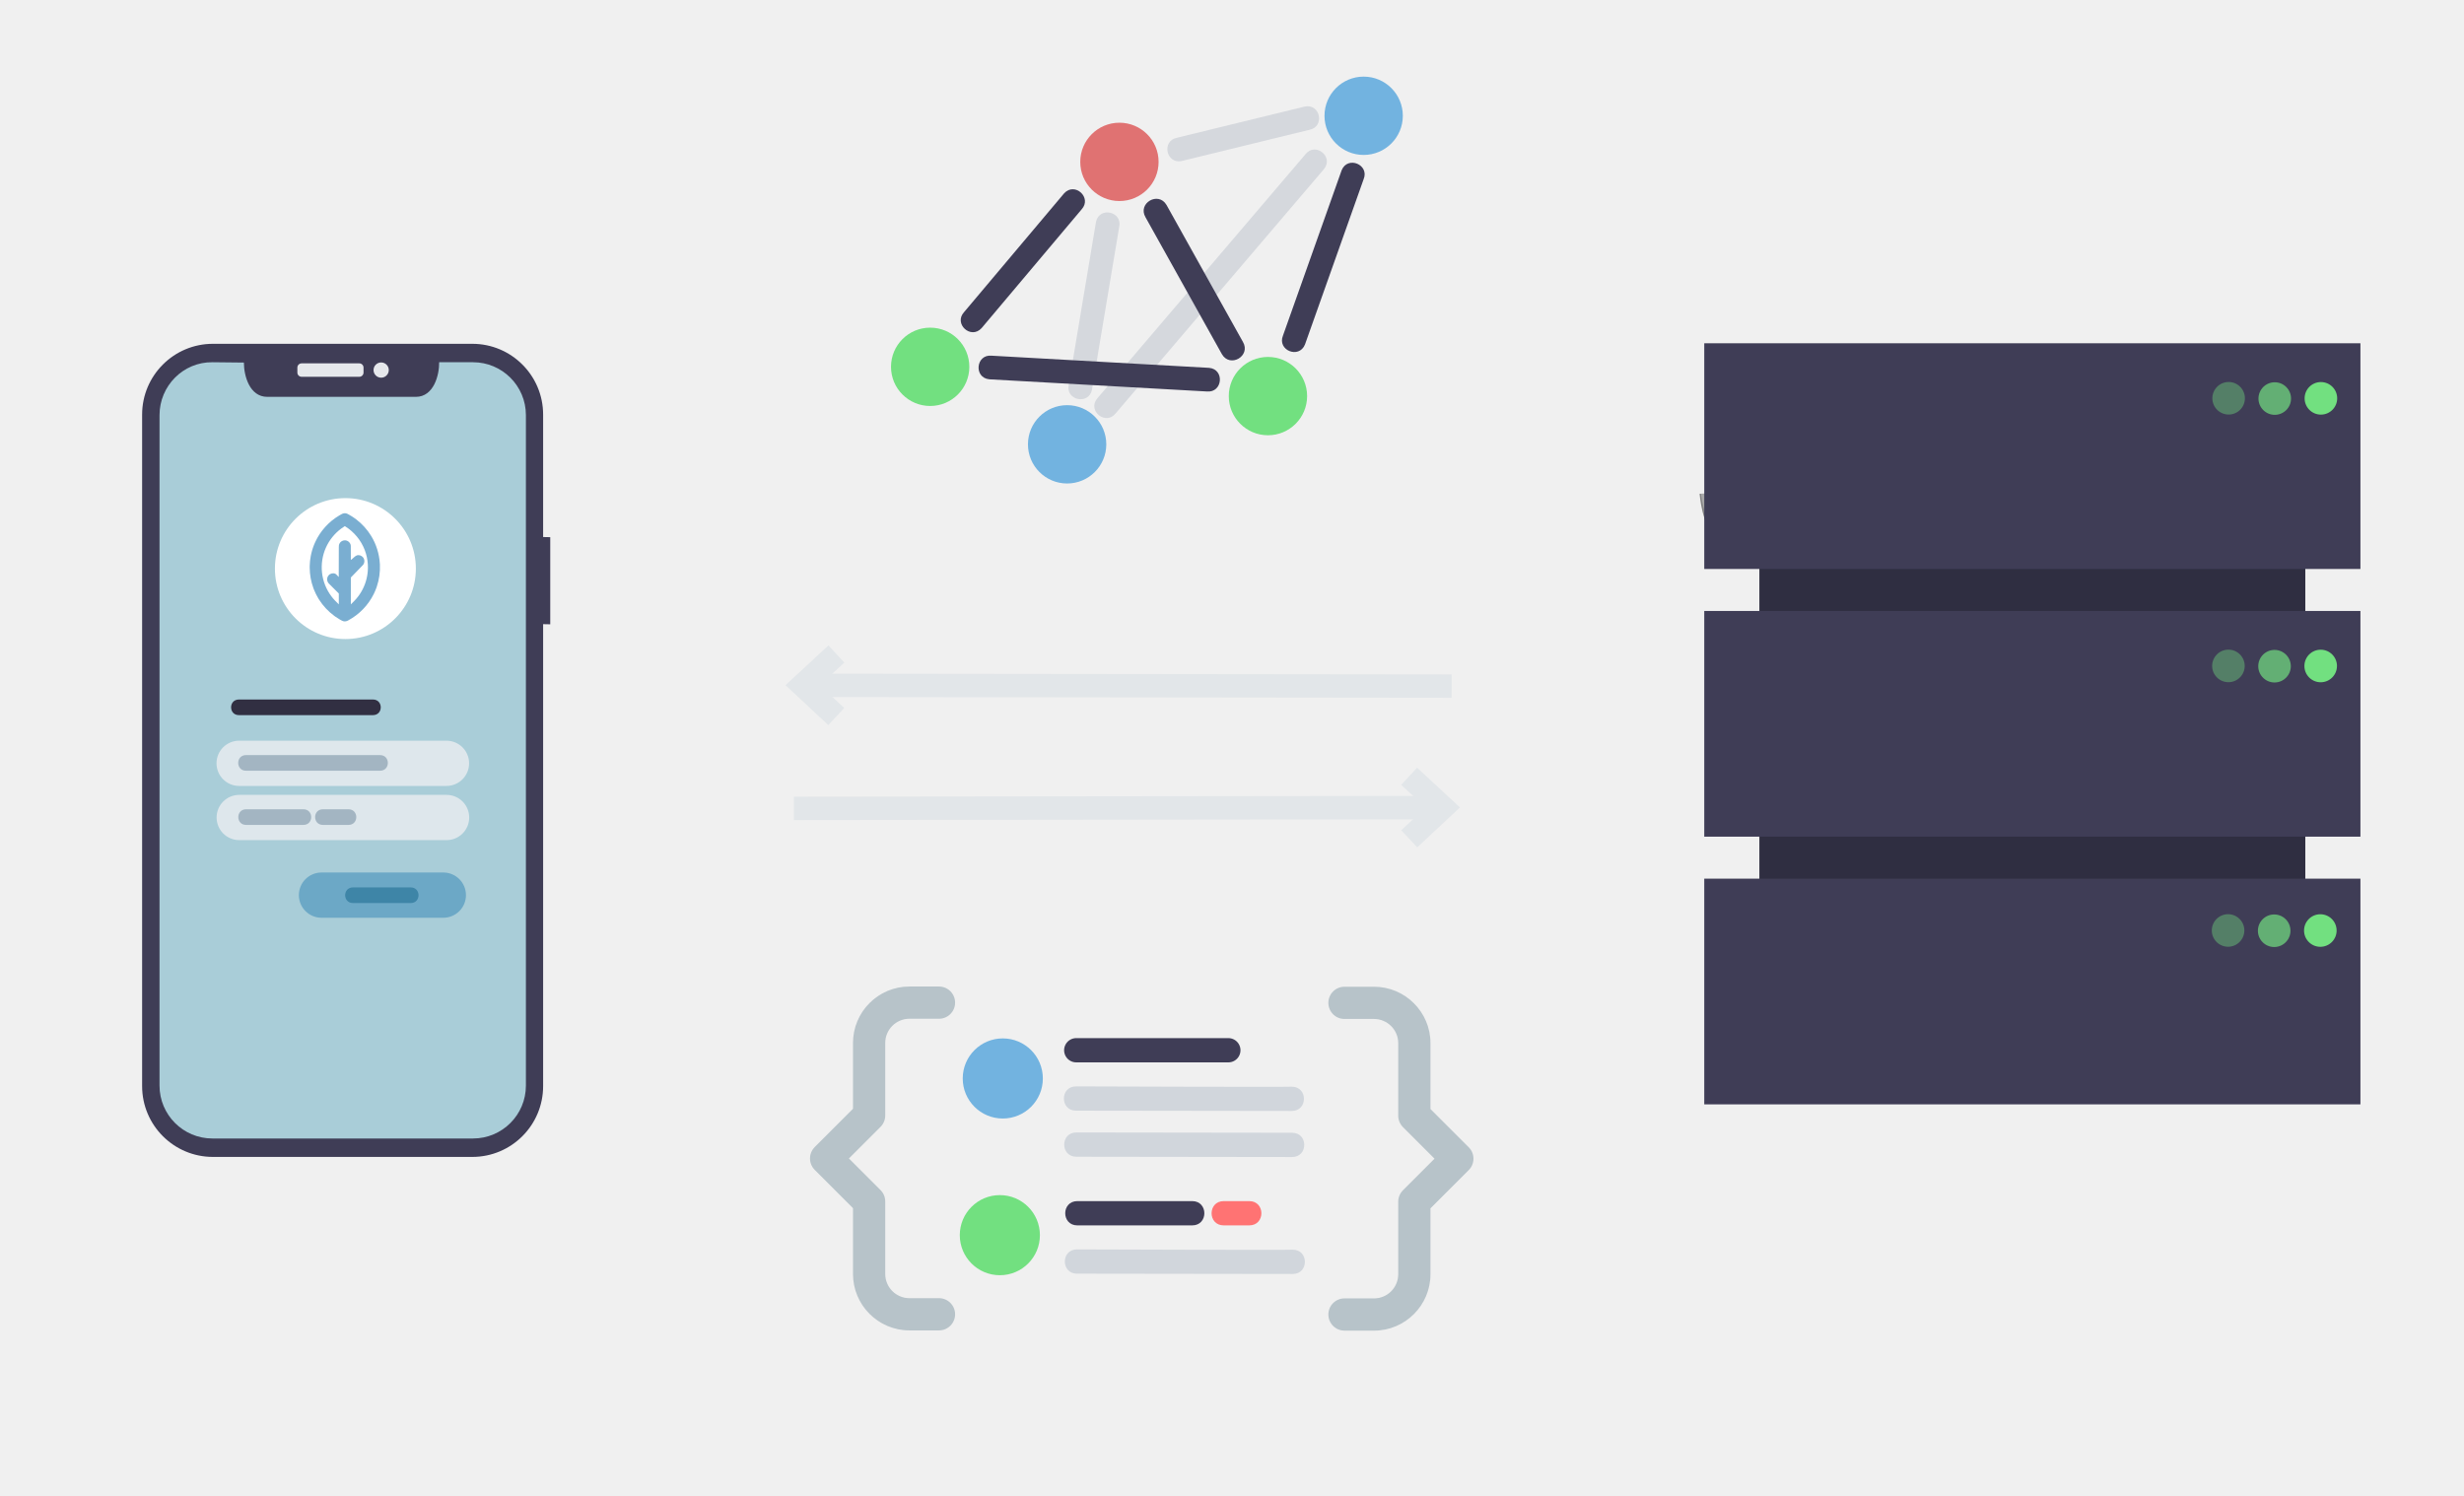
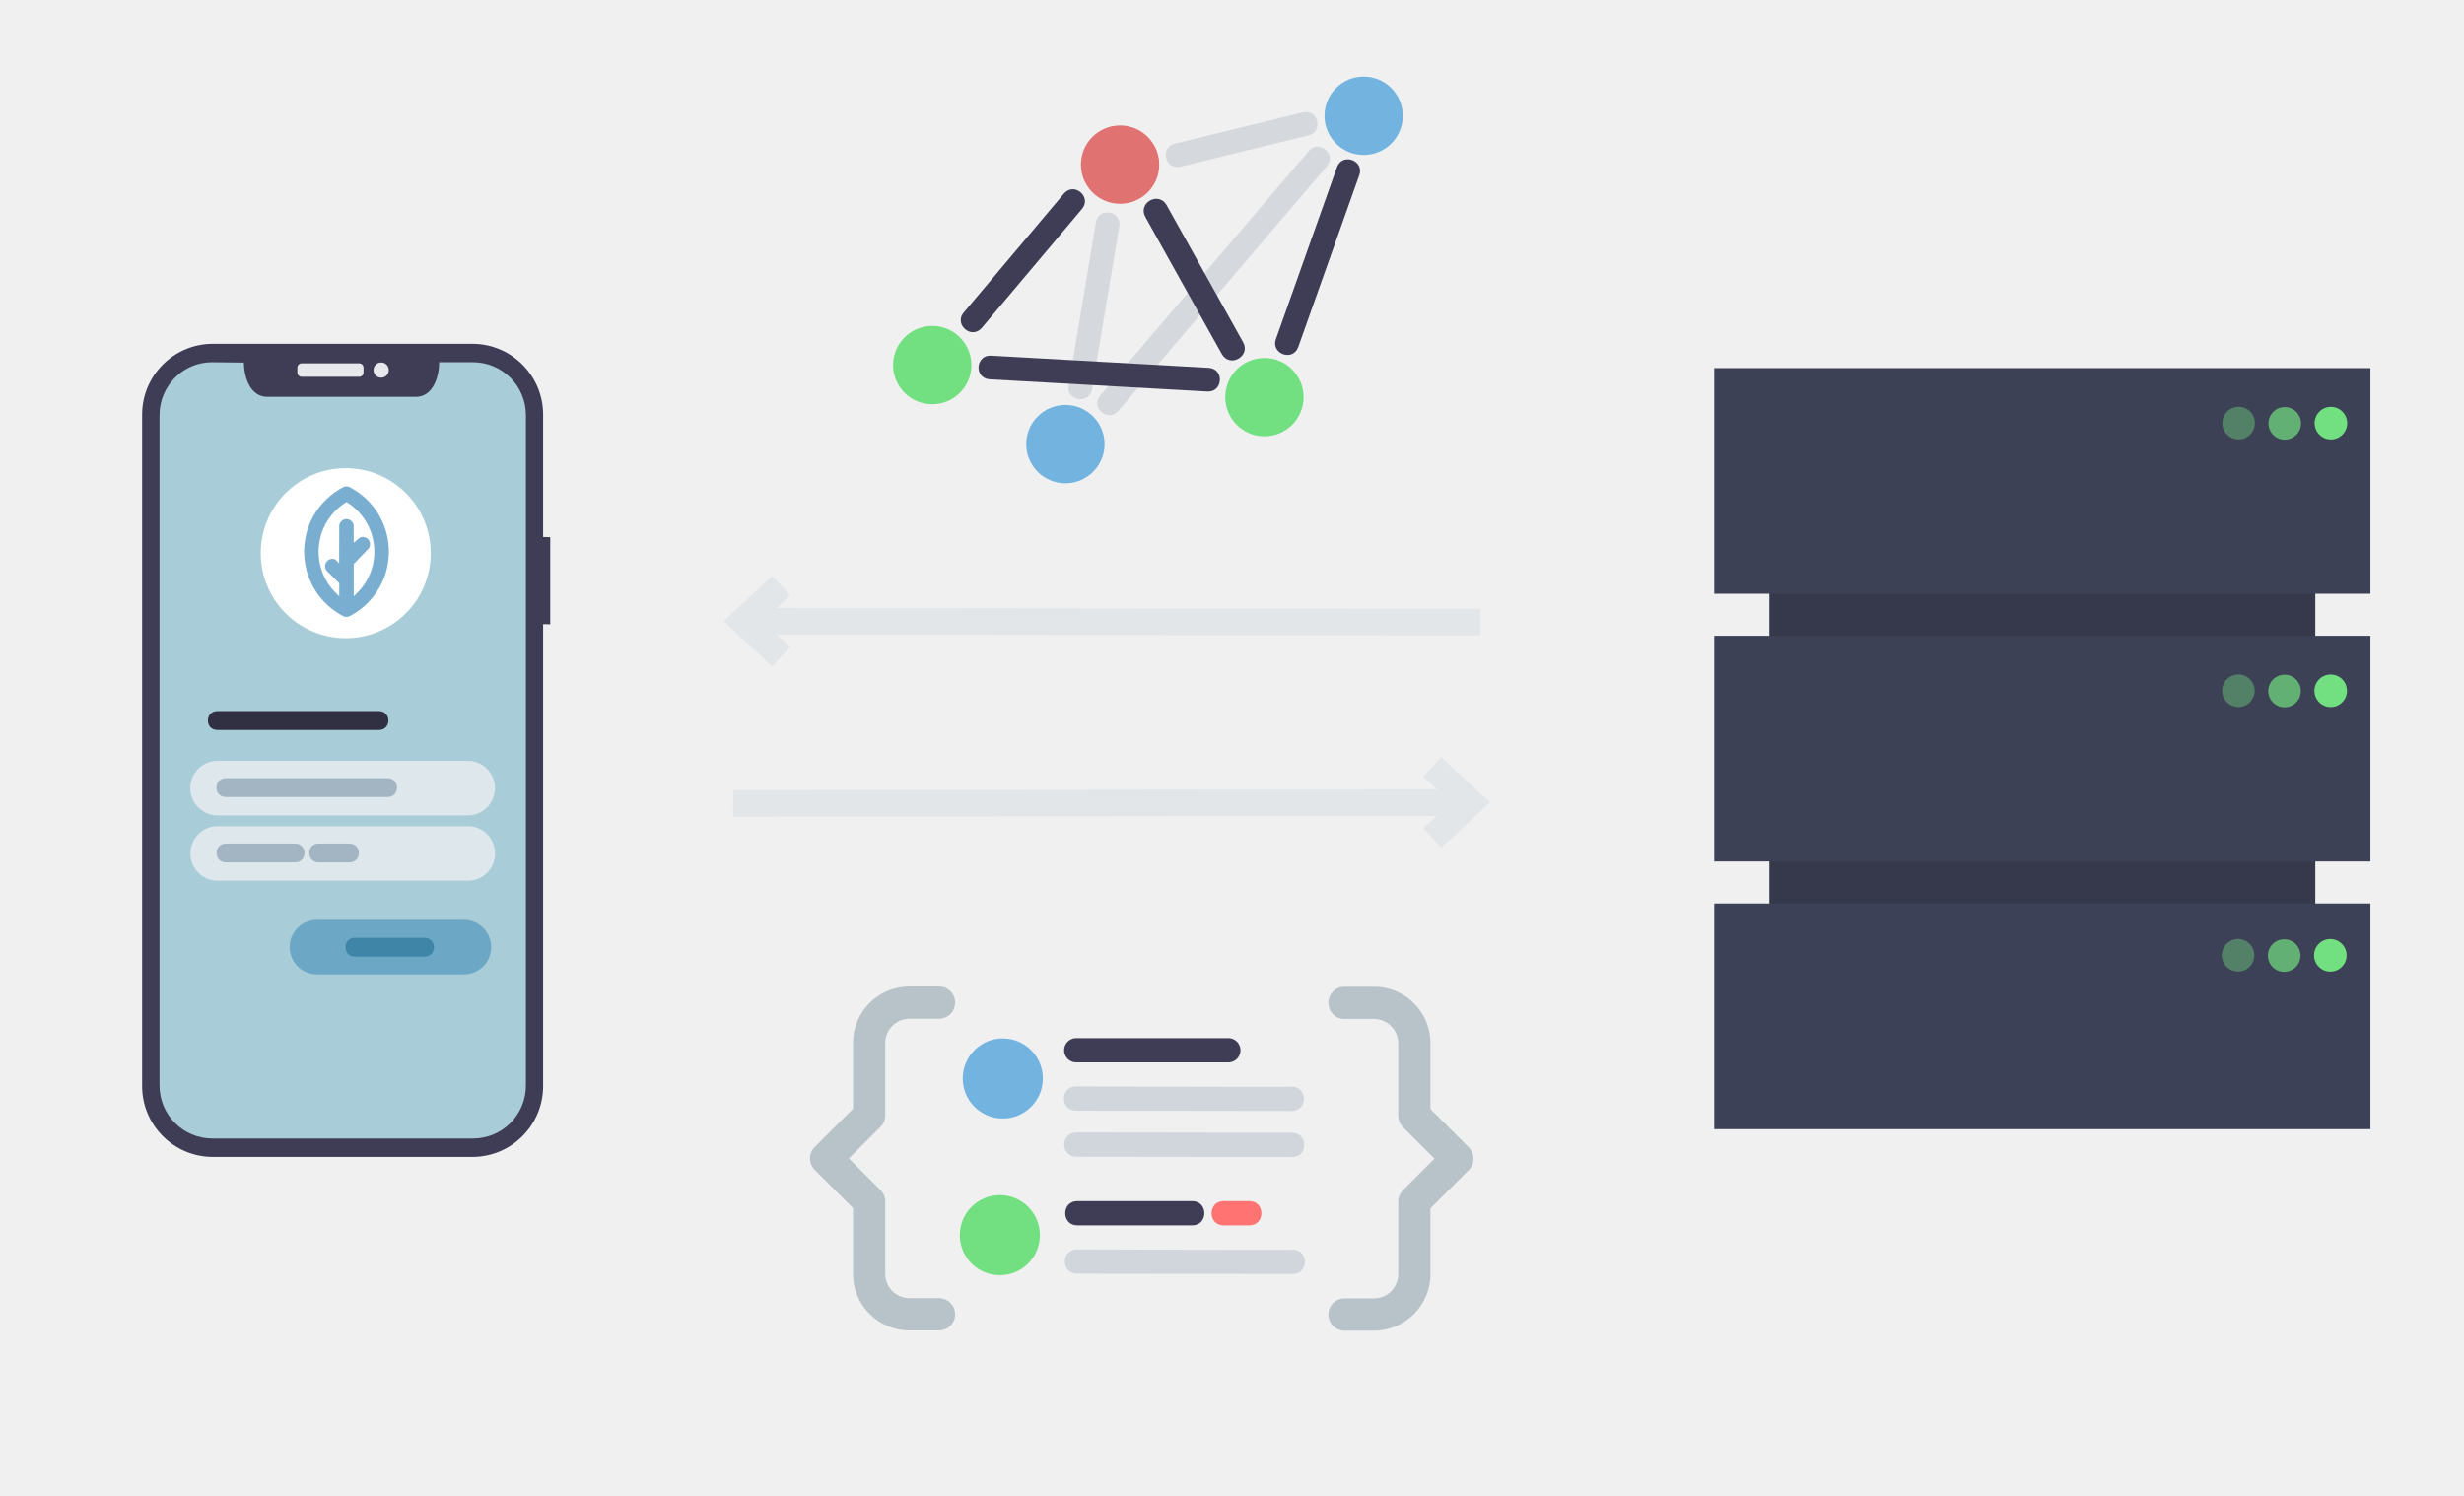
<svg xmlns="http://www.w3.org/2000/svg" width="280mm" height="170mm" viewBox="0 0 280 170" version="1.1" id="svg8">
  <defs id="defs2">
    <filter style="color-interpolation-filters:sRGB" id="filter3622-3-0" x="-5.0555536e-05" width="1" y="-2.1328129e-05" height="1">
      <feGaussianBlur stdDeviation="0.01" id="feGaussianBlur3624-6-6" />
    </filter>
    <filter style="color-interpolation-filters:sRGB" id="filter3622-3-0-9" x="-5.0555536e-05" width="1" y="-2.1328129e-05" height="1">
      <feGaussianBlur stdDeviation="0.01" id="feGaussianBlur3624-6-6-1" />
    </filter>
  </defs>
  <g id="layer1">
    <g id="g1075" transform="matrix(1.264541,0,0,1.264541,-20.98948,-53.00485)">
      <g id="g1194" transform="matrix(0.08175266,0,0,0.08175266,33.14911,93.72503)">
        <g id="g1198" transform="matrix(1.178517,0,0,1.178517,-264.8336,-255.7781)">
          <path d="m 722.156,245.661 -6.636,-0.132 V 131.362 C 715.52,94.869 685.936,65.286 649.443,65.286 H 407.565 c -36.493,-1.1e-4 -66.077,29.583 -66.077,66.077 v 626.328 c -4e-5,36.493 29.584,66.077 66.077,66.077 H 649.443 c 36.493,1.1e-4 66.077,-29.583 66.077,-66.077 V 326.795 l 6.636,0.132 z" transform="translate(-156,-65.28579)" fill="#3f3d56" id="path1107" />
          <path d="m 494.109,17.191 h -31.573 c 0.212,11.947 -5.053,32.297 -21.706,32.298 H 302.262 C 285.609,49.488 280.406,29.621 280.42,17.509 L 251.067,17.191 c -27.251,-0.295 -49.345,22.093 -49.345,49.345 v 625.409 c 1e-5,27.253 22.093,49.345 49.345,49.345 h 243.043 c 27.253,3e-5 49.345,-22.093 49.345,-49.345 V 66.536 c -3e-5,-27.253 -22.093,-49.345 -49.345,-49.345 z" opacity="0.2" id="path1109" style="opacity:1;fill:#a9cdd8;fill-opacity:1" />
        </g>
      </g>
      <g id="g1275" transform="matrix(0.229195,0,0,0.229195,-143.556,-193.7296)">
        <g id="g1432" transform="translate(-155.2481,40.15548)">
          <g id="g1691" transform="matrix(1.122084,0,0,1.122084,1149.306,434.6794)">
            <path id="eca15e8c-c9ce-4149-9dd0-d1ea6c849243-3" data-name="Path 337" d="m 212.383,1306.355 -34.973,41.522 c -3.731,4.08 -9.851,-1.515 -6.121,-5.596 l 34.973,-41.522 c 3.731,-4.08 9.851,1.515 6.121,5.596 z" fill="#3f3d56" transform="translate(-97.58932,-740.0906)" />
-             <path id="eca15e8c-c9ce-4149-9dd0-d1ea6c849243-3-7" data-name="Path 337" d="m 310.909,1295.837 -20.497,57.768 c -2.092,5.14 -9.8,1.969 -7.669,-3.155 l 20.497,-57.768 c 2.097,-5.129 9.789,-1.964 7.669,3.156 z" fill="#3f3d56" transform="translate(-97.58932,-740.0906)" />
-             <path id="eca15e8c-c9ce-4149-9dd0-d1ea6c849243-3-7-5" data-name="Path 337" d="m 297.101,1292.243 -72.814,85.393 c -3.419,4.368 -9.962,-0.788 -6.513,-5.133 l 72.814,-85.393 c 3.419,-4.368 9.962,0.788 6.513,5.133 z" fill="#3f3d56" style="fill:#d5d8dd;fill-opacity:1" transform="translate(-97.58932,-740.0906)" />
-             <path id="eca15e8c-c9ce-4149-9dd0-d1ea6c849243-3-9" data-name="Path 337" d="m 292.011,1278.557 -44.706,10.917 c -5.42,1.09 -7.056,-7.04 -1.636,-8.13 l 44.706,-10.917 c 5.42,-1.09 7.056,7.04 1.636,8.13 z" fill="#3f3d56" style="fill:#d5d8dd;fill-opacity:1" transform="translate(-97.58932,-740.0906)" />
+             <path id="eca15e8c-c9ce-4149-9dd0-d1ea6c849243-3-7" data-name="Path 337" d="m 211.727,554.544 -21.303,59.994 c -2.094,5.139 -9.801,1.966 -7.669,-3.158 l 21.304,-59.994 c 2.099,-5.128 9.789,-1.961 7.669,3.158 z" fill="#3f3d56" />
+             <path id="eca15e8c-c9ce-4149-9dd0-d1ea6c849243-3-7-5" data-name="Path 337" d="m 200.535,551.147 -72.814,85.393 c -3.419,4.368 -9.962,-0.788 -6.513,-5.133 l 72.814,-85.393 c 3.419,-4.368 9.962,0.788 6.513,5.133 z" fill="#3f3d56" style="fill:#d5d8dd;fill-opacity:1" />
+             <path id="eca15e8c-c9ce-4149-9dd0-d1ea6c849243-3-9" data-name="Path 337" d="m 193.867,540.473 -44.706,10.917 c -5.42,1.09 -7.056,-7.04 -1.636,-8.13 l 44.706,-10.917 c 5.42,-1.09 7.056,7.04 1.636,8.13 z" fill="#3f3d56" style="fill:#d5d8dd;fill-opacity:1" />
            <path id="eca15e8c-c9ce-4149-9dd0-d1ea6c849243-3-2" data-name="Path 337" d="m 225.504,1312.484 -9.526,56.972 c -1.191,5.399 -9.289,3.613 -8.099,-1.786 l 9.526,-56.972 c 1.191,-5.399 9.289,-3.613 8.099,1.786 z" fill="#3f3d56" style="fill:#d5d8dd;fill-opacity:1" transform="translate(-97.58932,-740.0906)" />
-             <circle cx="127.996" cy="549.678" r="13.685" fill="#72e080" id="circle34" style="fill:#e07272;fill-opacity:1" />
-             <circle cx="61.865" cy="621.296" r="13.685" fill="#72e080" id="circle36" />
-             <circle cx="179.892" cy="631.53" r="13.685" fill="#72e080" id="circle38" />
+             <circle cx="128.227" cy="550.644" r="13.685" fill="#72e080" id="circle34" style="fill:#e07272;fill-opacity:1" />
+             <circle cx="62.585" cy="620.693" r="13.685" fill="#72e080" id="circle36" />
+             <circle cx="178.661" cy="631.886" fill="#72e080" id="circle38" r="13.685" />
            <circle cx="213.338" cy="533.571" r="13.685" fill="#72e080" id="circle38-3" style="fill:#72b3e0;fill-opacity:1" />
-             <circle cx="109.718" cy="648.384" fill="#72e080" id="circle38-3-6" style="fill:#72b3e0;fill-opacity:1" r="13.685" />
+             <circle cx="109.117" cy="648.308" fill="#72e080" id="circle38-3-6" style="fill:#72b3e0;fill-opacity:1" r="13.685" />
            <path id="eca15e8c-c9ce-4149-9dd0-d1ea6c849243-3-6" data-name="Path 337" d="m 268.747,1352.695 -26.697,-47.846 c -2.842,-4.923 -10.223,-0.637 -7.355,4.272 l 26.697,47.846 c 2.842,4.923 10.223,0.637 7.355,-4.272 z" fill="#3f3d56" style="stroke-width:1.026" transform="translate(-97.58932,-740.0906)" />
            <path id="eca15e8c-c9ce-4149-9dd0-d1ea6c849243-3-9-1" data-name="Path 337" d="m 256.144,1370.006 -76.028,-4.253 c -5.503,-0.533 -4.704,-8.787 0.799,-8.255 l 76.028,4.253 c 5.503,0.533 4.704,8.787 -0.799,8.255 z" fill="#3f3d56" style="fill:#3f3d56;fill-opacity:1" transform="translate(-97.58932,-740.0906)" />
          </g>
        </g>
      </g>
-       <g id="g1255-3" transform="matrix(0.2092326,0,0,0.2092326,-308.2493,59.76984)" style="fill:#e2e6e9;fill-opacity:1">
+       <g id="g1255-3" transform="matrix(0.2377605,0,0,0.2377605,-367.7306,51.8521)" style="fill:#e2e6e9;fill-opacity:1">
        <g id="g1303" style="fill:#e2e6e9;fill-opacity:1" transform="translate(0,-26)">
          <path id="rect1165-6" style="fill:#e2e6e9;fill-opacity:1;stroke-width:1.771" d="m 1893.541,286.408 c 0,2.167 0.01,4.335 0.01,6.502 66.817,-0.107 205.644,-0.214 272.461,-0.322 -0.01,-3.348 -0.011,-6.696 -0.016,-10.044 -66.817,0.107 -205.644,0.214 -272.461,0.322 0,1.181 0,2.361 0.01,3.542 z" />
          <path id="polygon1169-5" style="fill:#e2e6e9;fill-opacity:1;stroke-width:1.771" d="m 2176.836,284.908 c -5.212,-4.829 -10.426,-9.657 -15.638,-14.487 -2.276,2.456 -4.553,4.911 -6.829,7.366 3.502,3.247 7.007,6.491 10.51,9.736 -3.494,3.258 -6.986,6.518 -10.482,9.774 2.288,2.446 4.576,4.892 6.864,7.338 6.122,-5.713 12.244,-11.426 18.367,-17.139 -0.93,-0.863 -1.862,-1.726 -2.793,-2.589 z" />
        </g>
      </g>
-       <g id="g1255-3-7" transform="matrix(-0.2092326,0,0,0.2092326,543.4061,49.32459)">
+       <g id="g1255-3-7" transform="matrix(-0.2377605,0,0,0.2377605,600.0439,36.17852)">
        <g id="g1303-0" style="fill:#e2e6e9;fill-opacity:1">
          <path id="rect1165-6-9" style="fill:#e2e6e9;fill-opacity:1;stroke-width:1.771" d="m 1894.351,257.81 c 0,2.167 0.01,4.335 0.01,6.502 66.817,-0.107 205.644,-0.214 272.461,-0.322 -0.01,-3.348 -0.011,-6.696 -0.016,-10.044 -66.817,0.107 -205.644,0.214 -272.461,0.322 0,1.181 0,2.361 0.01,3.542 z" />
          <path id="polygon1169-5-3" style="fill:#e2e6e9;fill-opacity:1;stroke-width:1.771" d="m 2177.647,256.311 c -5.212,-4.829 -10.426,-9.657 -15.638,-14.487 -2.276,2.456 -4.553,4.911 -6.829,7.366 3.502,3.247 7.007,6.491 10.51,9.736 -3.494,3.258 -6.986,6.518 -10.482,9.774 2.288,2.446 4.576,4.892 6.864,7.338 6.122,-5.713 12.244,-11.426 18.367,-17.139 -0.93,-0.863 -1.862,-1.726 -2.793,-2.589 z" />
        </g>
      </g>
-       <g id="g1076" transform="matrix(1.127281,0,0,1.127281,-17.71043,-21.32517)">
+       <g id="g1076" transform="matrix(1.127281,0,0,1.127281,-16.81192,-19.09574)">
        <g id="g1051" transform="matrix(0.2092326,0,0,0.2092326,-117.1341,-121.5682)">
          <g id="g1440" transform="translate(240.5112,259.7658)">
            <g id="g1967" transform="translate(-858.7703,-130.3452)">
              <g id="g1994" transform="translate(1398.443,565.6348)">
-                 <path d="m 572.646,342.228 c 0,0 15.416,-0.475 20.061,-3.783 4.646,-3.308 23.713,-7.258 24.866,-1.953 1.153,5.306 23.167,26.388 5.763,26.529 -17.404,0.14 -40.439,-2.711 -45.076,-5.535 -4.637,-2.824 -5.613,-15.257 -5.613,-15.257 z" fill="#a8a8a8" id="path1820" />
-                 <path d="m 623.646,361.174 c -17.404,0.14 -40.439,-2.711 -45.076,-5.535 -3.531,-2.151 -4.938,-9.869 -5.409,-13.43 -0.326,0.014 -0.515,0.02 -0.515,0.02 0,0 0.976,12.433 5.613,15.257 4.637,2.825 27.672,5.676 45.076,5.535 5.024,-0.041 6.759,-1.828 6.664,-4.475 -0.698,1.6 -2.614,2.598 -6.353,2.628 z" opacity="0.2" id="path1822" />
-                 <rect x="595.422" y="308.889" width="208" height="242" fill="#2f2e41" id="rect1862" />
-                 <rect x="574.422" y="284.889" width="250" height="86" fill="#3f3d56" id="rect1864" />
-                 <rect x="574.422" y="386.889" width="250" height="86" fill="#3f3d56" id="rect1866" />
-                 <rect x="574.422" y="488.889" width="250" height="86" fill="#3f3d56" id="rect1868" />
+                 <rect x="595.422" y="308.889" width="208" height="242" fill="#2f2e41" id="rect1862" style="fill:#35394b;fill-opacity:1" />
+                 <rect x="574.422" y="284.889" width="250" height="86" fill="#3f3d56" id="rect1864" style="fill:#3d4156;fill-opacity:1" />
+                 <rect x="574.422" y="386.889" width="250" height="86" fill="#3f3d56" id="rect1866" style="fill:#3d4156;fill-opacity:1" />
+                 <rect x="574.422" y="488.889" width="250" height="86" fill="#3f3d56" id="rect1868" style="fill:#3d4157;fill-opacity:1" />
              </g>
            </g>
          </g>
        </g>
-         <circle cx="215.451" cy="87.858" fill="#72e080" id="circle38-2" style="stroke-width:0.095" r="1.298" />
-         <circle cx="211.772" cy="87.875" r="1.298" fill="#72e080" id="circle38-2-3" style="opacity:0.7;stroke-width:0.095" />
-         <circle cx="208.096" cy="87.853" r="1.298" fill="#72e080" id="circle38-2-6" style="opacity:0.4;stroke-width:0.095" />
-         <circle cx="215.434" cy="109.196" fill="#72e080" id="circle38-2-7" style="stroke-width:0.095" r="1.298" />
-         <circle cx="211.755" cy="109.213" r="1.298" fill="#72e080" id="circle38-2-3-5" style="opacity:0.7;stroke-width:0.095" />
-         <circle cx="208.079" cy="109.191" r="1.298" fill="#72e080" id="circle38-2-6-3" style="opacity:0.4;stroke-width:0.095" />
-         <circle cx="215.406" cy="130.287" fill="#72e080" id="circle38-2-7-5" style="stroke-width:0.095" r="1.298" />
-         <circle cx="211.727" cy="130.304" r="1.298" fill="#72e080" id="circle38-2-3-5-6" style="opacity:0.7;stroke-width:0.095" />
-         <circle cx="208.051" cy="130.282" r="1.298" fill="#72e080" id="circle38-2-6-3-2" style="opacity:0.4;stroke-width:0.095" />
+         <circle cx="215.451" cy="87.858" fill="#72e080" id="circle38-2" style="stroke-width:.095" r="1.298" />
+         <circle cx="211.772" cy="87.875" r="1.298" fill="#72e080" id="circle38-2-3" style="opacity:.7;stroke-width:.095" />
+         <circle cx="208.096" cy="87.853" r="1.298" fill="#72e080" id="circle38-2-6" style="opacity:.4;stroke-width:.095" />
+         <circle cx="215.434" cy="109.196" fill="#72e080" id="circle38-2-7" style="stroke-width:.095" r="1.298" />
+         <circle cx="211.755" cy="109.213" r="1.298" fill="#72e080" id="circle38-2-3-5" style="opacity:.7;stroke-width:.095" />
+         <circle cx="208.079" cy="109.191" r="1.298" fill="#72e080" id="circle38-2-6-3" style="opacity:.4;stroke-width:.095" />
+         <circle cx="215.406" cy="130.287" fill="#72e080" id="circle38-2-7-5" style="stroke-width:.095" r="1.298" />
+         <circle cx="211.727" cy="130.304" r="1.298" fill="#72e080" id="circle38-2-3-5-6" style="opacity:.7;stroke-width:.095" />
+         <circle cx="208.051" cy="130.282" r="1.298" fill="#72e080" id="circle38-2-6-3-2" style="opacity:.4;stroke-width:.095" />
      </g>
-       <rect x="43.321" y="74.572" width="5.946" height="1.207" rx="0.38" fill="#e6e8ec" id="rect1086" style="stroke-width:0.149" />
-       <circle cx="50.851" cy="75.175" r="0.685" fill="#e6e8ec" id="circle1088" style="stroke-width:0.149" />
+       <rect x="43.321" y="74.572" width="5.946" height="1.207" rx="0.38" fill="#e6e8ec" id="rect1086" style="stroke-width:.149" />
+       <circle cx="50.851" cy="75.175" r="0.685" fill="#e6e8ec" id="circle1088" style="stroke-width:.149" />
    </g>
    <g id="g1639" transform="translate(6.10203,-3.231145)">
      <g id="g1038" transform="matrix(0.3326382,0,0,0.3326382,-285.6754,-589.4751)">
        <g id="g1051-1" transform="translate(383.0222,2038.039)">
          <g id="g1440-8" transform="translate(240.4045,259.6391)">
            <path id="eca15e8c-c9ce-4149-9dd0-d1ea6c849243-9" data-name="Path 337" d="m 636.612,-152.876 h -51.831 a 4.147,4.147 0 1 1 0,-8.293 h 51.831 a 4.147,4.147 0 1 1 0,8.293 z" fill="#3f3d56" />
            <path id="a43251d6-16e2-4557-b881-b3d221f9e0a0-2" data-name="Path 341" d="m 658.349,-136.278 -73.718,-0.1 c -5.52,-0.009 -5.52,-8.285 0,-8.293 0,0 72.757,0.259 73.718,0.1 5.537,-0.009 5.537,8.302 0,8.293 z" fill="#cccccc" style="fill:#d1d6dc;fill-opacity:1" />
            <path id="b1a9b5d8-150e-43cf-a101-e2528d51164c-3" data-name="Path 342" d="m 658.456,-120.541 -73.718,-0.1 c -5.52,-0.009 -5.52,-8.285 0,-8.293 l 73.718,0.1 c 5.537,-0.009 5.537,8.302 0,8.293 z" fill="#cccccc" style="fill:#d1d6dc;fill-opacity:1" />
            <path id="eca15e8c-c9ce-4149-9dd0-d1ea6c849243-9-2" data-name="Path 337" d="m 624.328,-97.186 h -39.223 c -5.537,0.008 -5.537,-8.301 0,-8.293 h 39.223 c 5.537,-0.008 5.537,8.301 0,8.293 z" fill="#3f3d56" />
            <path id="a43251d6-16e2-4557-b881-b3d221f9e0a0-2-2" data-name="Path 341" d="m 658.673,-80.588 -73.718,-0.1 c -5.52,-0.009 -5.52,-8.285 0,-8.293 0,0 72.757,0.259 73.718,0.1 5.537,-0.009 5.537,8.302 0,8.293 z" fill="#cccccc" style="fill:#d1d6dc;fill-opacity:1" />
            <circle cx="558.616" cy="-93.845" r="13.685" fill="#72e080" id="circle38-3-9-9" style="fill:#72e080;fill-opacity:1" />
            <path id="eca15e8c-c9ce-4149-9dd0-d1ea6c849243-9-2-7" data-name="Path 337" d="m 643.81,-97.186 h -8.705 c -5.537,0.008 -5.537,-8.301 0,-8.293 h 8.705 c 5.537,-0.008 5.537,8.301 0,8.293 z" fill="#3f3d56" style="fill:#ff7373;fill-opacity:1" />
          </g>
        </g>
      </g>
      <circle cx="1046.634" cy="1465.862" r="17.205" fill="#72e080" id="circle38-3-9" style="fill:#72b3e0;fill-opacity:1;stroke-width:1.257" transform="matrix(0.2645833,0,0,0.2645833,-169.0706,-262.0476)" />
      <g id="layer1-0" transform="matrix(1.257215,0,0,1.257215,-713.7928,843.1915)">
        <g id="layer2" />
-         <path d="M 3743.562,545.432 3617.443,419.315 V 202.237 c 0,-102.534 -83.418,-185.955 -185.955,-185.955 h -97.405 c -29.343,0 -53.13,23.787 -53.13,53.13 0,29.343 23.787,53.13 53.13,53.13 h 97.405 c 43.945,0 79.695,35.75 79.695,79.695 V 441.322 c 0,14.09 5.599,27.605 15.56,37.569 l 104.112,104.11 -104.11,104.11 c -9.964,9.964 -15.563,23.479 -15.563,37.569 v 239.084 c 0,43.945 -35.75,79.695 -79.695,79.695 h -97.405 c -29.343,0 -53.13,23.787 -53.13,53.13 0,29.343 23.787,53.13 53.13,53.13 h 97.405 c 102.536,0 185.955,-83.421 185.955,-185.955 V 746.688 L 3743.562,620.569 c 20.747,-20.747 20.747,-54.387 0,-75.137 z" id="path2347-1-3" style="opacity:0.979;fill:#b6c2c8;fill-opacity:1;stroke-width:2.214;filter:url(#filter3622-3-0)" transform="matrix(0.02742706,0,0,0.02742706,592.9843,-579.3614)" />
-         <path d="M 3743.562,545.432 3617.443,419.315 V 202.237 c 0,-102.534 -83.418,-185.955 -185.955,-185.955 h -97.405 c -29.343,0 -53.13,23.787 -53.13,53.13 0,29.343 23.787,53.13 53.13,53.13 h 97.405 c 43.945,0 79.695,35.75 79.695,79.695 V 441.322 c 0,14.09 5.599,27.605 15.56,37.569 l 104.112,104.11 -104.11,104.11 c -9.964,9.964 -15.563,23.479 -15.563,37.569 v 239.084 c 0,43.945 -35.75,79.695 -79.695,79.695 h -97.405 c -29.343,0 -53.13,23.787 -53.13,53.13 0,29.343 23.787,53.13 53.13,53.13 h 97.405 c 102.536,0 185.955,-83.421 185.955,-185.955 V 746.688 L 3743.562,620.569 c 20.747,-20.747 20.747,-54.387 0,-75.137 z" id="path2347-1-3-2" style="opacity:0.979;fill:#b6c2c8;fill-opacity:1;stroke-width:2.214;filter:url(#filter3622-3-0-9)" transform="matrix(-0.02742706,0,0,0.02742706,739.2193,-579.3816)" />
+         <path d="M 3743.562,545.432 3617.443,419.315 V 202.237 c 0,-102.534 -83.418,-185.955 -185.955,-185.955 h -97.405 c -29.343,0 -53.13,23.787 -53.13,53.13 0,29.343 23.787,53.13 53.13,53.13 h 97.405 c 43.945,0 79.695,35.75 79.695,79.695 V 441.322 c 0,14.09 5.599,27.605 15.56,37.569 l 104.112,104.11 -104.11,104.11 c -9.964,9.964 -15.563,23.479 -15.563,37.569 v 239.084 c 0,43.945 -35.75,79.695 -79.695,79.695 h -97.405 c -29.343,0 -53.13,23.787 -53.13,53.13 0,29.343 23.787,53.13 53.13,53.13 h 97.405 c 102.536,0 185.955,-83.421 185.955,-185.955 V 746.688 L 3743.562,620.569 c 20.747,-20.747 20.747,-54.387 0,-75.137 z" id="path2347-1-3" style="opacity:.979;fill:#b6c2c8;fill-opacity:1;stroke-width:2.214;filter:url(#filter3622-3-0)" transform="matrix(0.02742706,0,0,0.02742706,592.9843,-579.3614)" />
+         <path d="M 3743.562,545.432 3617.443,419.315 V 202.237 c 0,-102.534 -83.418,-185.955 -185.955,-185.955 h -97.405 c -29.343,0 -53.13,23.787 -53.13,53.13 0,29.343 23.787,53.13 53.13,53.13 h 97.405 c 43.945,0 79.695,35.75 79.695,79.695 V 441.322 c 0,14.09 5.599,27.605 15.56,37.569 l 104.112,104.11 -104.11,104.11 c -9.964,9.964 -15.563,23.479 -15.563,37.569 v 239.084 c 0,43.945 -35.75,79.695 -79.695,79.695 h -97.405 c -29.343,0 -53.13,23.787 -53.13,53.13 0,29.343 23.787,53.13 53.13,53.13 h 97.405 c 102.536,0 185.955,-83.421 185.955,-185.955 V 746.688 L 3743.562,620.569 c 20.747,-20.747 20.747,-54.387 0,-75.137 z" id="path2347-1-3-2" style="opacity:.979;fill:#b6c2c8;fill-opacity:1;stroke-width:2.214;filter:url(#filter3622-3-0-9)" transform="matrix(-0.02742706,0,0,0.02742706,739.2193,-579.3816)" />
      </g>
    </g>
-     <circle cx="39.249" cy="64.618" r="8.008" fill="#ffffff" id="circle1098" style="stroke-width:0.4" />
+     <circle cx="39.29" cy="62.868" r="9.66" fill="#ffffff" id="circle1098" style="stroke-width:.483" />
    <g id="g1291" transform="matrix(0.311816,0,0,0.311816,-305.2896,-68.29215)">
-       <path d="m 1096.219,537.016 c -4.548,0.009 -8.23,3.697 -8.23,8.245 0,4.548 3.682,8.236 8.23,8.245 h 44.435 c 4.548,-0.009 8.229,-3.697 8.229,-8.245 0,-4.548 -3.682,-8.236 -8.229,-8.245 z" fill="#79e08f" id="path1211-8" style="fill:#6ca8c6;fill-opacity:1;stroke-width:2.893" />
-       <path d="m 1066.134,473.959 c -3.793,0.007 -3.793,5.693 0,5.7 h 48.85 c 3.793,-0.007 3.793,-5.693 0,-5.7 z" fill="#e6e6e6" id="path1219-3-9" style="fill:#312f42;fill-opacity:1" />
-       <path d="m 1066.203,488.975 c -4.548,0.009 -8.23,3.697 -8.23,8.245 0,4.548 3.682,8.236 8.23,8.245 h 75.596 c 4.548,-0.009 8.229,-3.697 8.229,-8.245 0,-4.548 -3.682,-8.236 -8.229,-8.245 z" fill="#79e08f" id="path1211-8-0" style="fill:#dee7ec;fill-opacity:1;stroke-width:2.893" />
-       <path d="m 1066.24,508.722 c -4.548,0.009 -8.23,3.697 -8.23,8.245 0,4.548 3.682,8.236 8.23,8.245 h 75.596 c 4.548,-0.009 8.229,-3.697 8.229,-8.245 0,-4.548 -3.682,-8.236 -8.229,-8.245 z" fill="#79e08f" id="path1211-8-0-3" style="fill:#dee7ec;fill-opacity:1;stroke-width:2.893" />
-       <path d="m 1068.758,513.969 c -3.793,0.008 -3.793,5.693 0,5.7 h 20.878 c 3.793,-0.008 3.793,-5.693 0,-5.7 z" fill="#e6e6e6" id="path1219-3-9-2-7" style="fill:#a3b5c2;fill-opacity:1;stroke-width:1" />
-       <path d="m 1096.758,513.969 c -3.793,0.008 -3.793,5.693 0,5.7 h 9.307 c 3.793,-0.008 3.793,-5.693 0,-5.7 z" fill="#e6e6e6" id="path1219-3-9-2-7-5" style="fill:#a3b5c2;fill-opacity:1;stroke-width:1" />
-       <path d="m 1107.7,542.447 c -3.793,0.007 -3.793,5.693 0,5.7 h 21.052 c 3.793,-0.007 3.793,-5.693 0,-5.7 z" fill="#e6e6e6" id="path1219-3-9-9" style="fill:#3e85a7;fill-opacity:1" />
+       <path d="m 1094.55,554.256 c -5.486,0.011 -9.927,4.46 -9.927,9.946 0,5.486 4.442,9.936 9.927,9.946 h 53.602 c 5.486,-0.011 9.927,-4.46 9.927,-9.946 0,-5.486 -4.442,-9.936 -9.927,-9.946 z" fill="#79e08f" id="path1211-8" style="fill:#6ca8c6;fill-opacity:1;stroke-width:3.49" />
+       <path d="m 1058.259,478.19 c -4.575,0.008 -4.575,6.867 0,6.876 h 58.928 c 4.575,-0.008 4.575,-6.867 0,-6.876 z" fill="#e6e6e6" id="path1219-3-9" style="fill:#312f42;fill-opacity:1;stroke-width:1.206" />
+       <path d="m 1058.342,496.304 c -5.486,0.011 -9.928,4.46 -9.928,9.946 0,5.486 4.442,9.936 9.928,9.946 h 91.192 c 5.486,-0.011 9.927,-4.46 9.927,-9.946 0,-5.486 -4.442,-9.936 -9.927,-9.946 z" fill="#79e08f" id="path1211-8-0" style="fill:#dee7ec;fill-opacity:1;stroke-width:3.49" />
+       <path d="m 1058.386,520.125 c -5.486,0.011 -9.927,4.46 -9.927,9.946 0,5.486 4.442,9.936 9.927,9.946 h 91.192 c 5.486,-0.011 9.927,-4.46 9.927,-9.946 0,-5.486 -4.442,-9.936 -9.927,-9.946 z" fill="#79e08f" id="path1211-8-0-3" style="fill:#dee7ec;fill-opacity:1;stroke-width:3.49" />
+       <path d="m 1061.424,526.455 c -4.575,0.009 -4.575,6.867 0,6.876 h 25.185 c 4.575,-0.009 4.575,-6.867 0,-6.876 z" fill="#e6e6e6" id="path1219-3-9-2-7" style="fill:#a3b5c2;fill-opacity:1;stroke-width:1.206" />
+       <path d="m 1095.201,526.455 c -4.575,0.009 -4.575,6.867 0,6.876 h 11.227 c 4.575,-0.009 4.575,-6.867 0,-6.876 z" fill="#e6e6e6" id="path1219-3-9-2-7-5" style="fill:#a3b5c2;fill-opacity:1;stroke-width:1.206" />
+       <path d="m 1108.401,560.808 c -4.575,0.008 -4.575,6.867 0,6.876 h 25.395 c 4.575,-0.008 4.575,-6.867 0,-6.876 z" fill="#e6e6e6" id="path1219-3-9-9" style="fill:#3e85a7;fill-opacity:1;stroke-width:1.206" />
    </g>
-     <path d="m 27.955,85.814 c -1.183,0.002 -1.183,1.775 0,1.777 h 15.232 c 1.183,-0.002 1.183,-1.775 0,-1.777 z" fill="#e6e6e6" id="path1219-3-9-2" style="fill:#a3b5c2;fill-opacity:1;stroke-width:0.312" />
-     <g id="g1734" transform="matrix(0.04312034,0,0,0.04312034,6.082009,49.27055)">
+     <path d="m 25.665,88.437 c -1.427,0.003 -1.427,2.141 0,2.144 h 18.375 c 1.427,-0.003 1.427,-2.141 0,-2.144 z" fill="#e6e6e6" id="path1219-3-9-2" style="fill:#a3b5c2;fill-opacity:1;stroke-width:.376" />
+     <g id="g1734" transform="matrix(0.05201658,0,0,0.05201658,-0.719882,44.3539)">
      <g id="g994" transform="translate(-475.3973,-433.8651)">
        <g id="g937">
-           <g id="g935">
- 		
- 	</g>
+           <g id="g935" />
        </g>
-         <g id="g939">
- </g>
-         <g id="g941">
- </g>
-         <g id="g943">
- </g>
-         <g id="g945">
- </g>
-         <g id="g947">
- </g>
-         <g id="g949">
- </g>
-         <g id="g951">
- </g>
-         <g id="g953">
- </g>
-         <g id="g955">
- </g>
-         <g id="g957">
- </g>
-         <g id="g959">
- </g>
-         <g id="g961">
- </g>
-         <g id="g963">
- </g>
-         <g id="g965">
- </g>
-         <g id="g967">
- </g>
+         <g id="g939" />
+         <g id="g941" />
+         <g id="g943" />
+         <g id="g945" />
+         <g id="g947" />
+         <g id="g949" />
+         <g id="g951" />
+         <g id="g953" />
+         <g id="g955" />
+         <g id="g957" />
+         <g id="g959" />
+         <g id="g961" />
+         <g id="g963" />
+         <g id="g965" />
+         <g id="g967" />
      </g>
-       <g id="g1075-2" transform="matrix(0.932516,0,0,0.932516,561.27,-607.798)" style="fill:#6ba4c7;fill-opacity:1">
+       <g id="g1075-2" transform="matrix(0.932516,0,0,0.932516,564.3591,-607.798)" style="fill:#6ba4c7;fill-opacity:1">
        <g id="g1012" transform="translate(-44.75519,788.3291)" style="fill:#7aaed1;fill-opacity:1">
          <g id="g1010" transform="matrix(1.070527,0,0,1.070527,-12.36919,-19.72674)" style="fill:#7aaed1;fill-opacity:1">
            <path id="path1008" style="fill:#7aaed1;fill-opacity:1;stroke-width:1.055" d="m 259.224,101.281 c -4.463,0.197 -8.289,2.774 -12.061,4.893 -0.689,0.403 -1.563,0.902 -2.137,1.245 -27.205,16.168 -49.441,40.622 -62.754,69.349 -4.516,9.673 -8.068,19.952 -10.525,30.246 -0.604,2.547 -1.164,5.165 -1.626,7.653 -1.548,8.234 -2.435,16.591 -2.662,24.966 -0.039,1.677 -0.07,3.578 -0.057,5.343 0.101,18.339 3.388,36.656 9.675,53.885 0.417,1.123 0.922,2.497 1.408,3.704 3.252,8.271 7.234,16.25 11.824,23.858 0.487,0.771 1.1,1.805 1.658,2.668 10.678,16.862 24.556,31.692 40.685,43.448 0.773,0.553 1.767,1.281 2.644,1.883 3.567,2.491 7.376,4.898 11.04,7.059 1.282,0.74 2.383,1.375 3.697,2.077 1.882,0.943 3.713,2.049 5.724,2.693 4.717,1.356 9.917,0.263 13.973,-2.407 28.643,-15.516 52.359,-40.025 66.728,-69.277 2.546,-5.141 4.794,-10.428 6.769,-15.814 0.397,-1.125 0.895,-2.496 1.301,-3.726 6.253,-18.522 9.052,-38.199 8.205,-57.73 -0.054,-0.914 -0.097,-2.117 -0.17,-3.146 -1.584,-25.618 -9.391,-50.862 -22.803,-72.765 -10.33,-16.966 -23.861,-31.978 -39.689,-43.982 -1.061,-0.806 -2.338,-1.745 -3.499,-2.577 -5.083,-3.611 -10.35,-6.996 -15.877,-10.009 -2.623,-1.366 -5.212,-3.022 -8.216,-3.369 -1.077,-0.164 -2.169,-0.201 -3.257,-0.166 z m 2.023,34.763 c 23.31,14.527 41.76,36.767 51.5,62.468 9.115,23.85 10.883,50.459 4.879,75.285 -4.665,19.54 -14.027,37.948 -27.161,53.157 -3.873,4.588 -8.211,8.743 -12.476,12.957 l -1.979,1.961 v -70.874 c 10.897,-10.987 21.487,-22.25 32.266,-33.359 4.666,-5.658 4.603,-14.679 -0.303,-20.176 -3.749,-4.405 -10.069,-6.63 -15.709,-5.139 -2.79,0.982 -5.252,3.03 -7.313,4.797 -10.221,8.759 -8.94,9.4 -8.951,2.59 -0.019,-9.868 0.125,-22.2 -0.101,-32.066 0.035,-1.966 -0.568,-4.086 -1.466,-5.905 -2.472,-5.064 -7.724,-8.772 -13.415,-8.957 -5.948,-0.34 -12.032,2.894 -14.794,8.228 -1.731,3.131 -2.207,6.794 -1.961,10.322 l -0.191,77.876 c -0.004,1.492 -5.929,-6.982 -9.38,-8.391 -6.01,-2.298 -13.357,-0.425 -17.479,4.536 -3.894,4.435 -4.997,11.133 -2.592,16.545 1.139,2.77 3.164,5.048 5.369,7.025 8.091,8.093 16.182,16.185 24.274,24.278 v 28.663 c -6.983,-6.856 -14.08,-13.688 -19.853,-21.63 -13.578,-18.143 -22.181,-39.976 -24.534,-62.521 -2.381,-22.184 1.11,-44.994 10.205,-65.381 8.894,-20.099 23.144,-37.778 40.861,-50.779 2.968,-2.211 6.07,-4.232 9.192,-6.219 0.371,0.236 0.742,0.472 1.113,0.708 z" />
          </g>
        </g>
-         <g id="g1014" style="fill:#6ba4c7;fill-opacity:1">
- </g>
-         <g id="g1016" style="fill:#6ba4c7;fill-opacity:1">
- </g>
-         <g id="g1018" style="fill:#6ba4c7;fill-opacity:1">
- </g>
-         <g id="g1020" style="fill:#6ba4c7;fill-opacity:1">
- </g>
-         <g id="g1022" style="fill:#6ba4c7;fill-opacity:1">
- </g>
-         <g id="g1024" style="fill:#6ba4c7;fill-opacity:1">
- </g>
-         <g id="g1026" style="fill:#6ba4c7;fill-opacity:1">
- </g>
-         <g id="g1028" style="fill:#6ba4c7;fill-opacity:1">
- </g>
-         <g id="g1030" style="fill:#6ba4c7;fill-opacity:1">
- </g>
-         <g id="g1032" style="fill:#6ba4c7;fill-opacity:1">
- </g>
-         <g id="g1034" style="fill:#6ba4c7;fill-opacity:1">
- </g>
-         <g id="g1036" style="fill:#6ba4c7;fill-opacity:1">
- </g>
-         <g id="g1038-2" style="fill:#6ba4c7;fill-opacity:1">
- </g>
-         <g id="g1040" style="fill:#6ba4c7;fill-opacity:1">
- </g>
-         <g id="g1042" style="fill:#6ba4c7;fill-opacity:1">
- </g>
+         <g id="g1014" style="fill:#6ba4c7;fill-opacity:1" />
+         <g id="g1016" style="fill:#6ba4c7;fill-opacity:1" />
+         <g id="g1018" style="fill:#6ba4c7;fill-opacity:1" />
+         <g id="g1020" style="fill:#6ba4c7;fill-opacity:1" />
+         <g id="g1022" style="fill:#6ba4c7;fill-opacity:1" />
+         <g id="g1024" style="fill:#6ba4c7;fill-opacity:1" />
+         <g id="g1026" style="fill:#6ba4c7;fill-opacity:1" />
+         <g id="g1028" style="fill:#6ba4c7;fill-opacity:1" />
+         <g id="g1030" style="fill:#6ba4c7;fill-opacity:1" />
+         <g id="g1032" style="fill:#6ba4c7;fill-opacity:1" />
+         <g id="g1034" style="fill:#6ba4c7;fill-opacity:1" />
+         <g id="g1036" style="fill:#6ba4c7;fill-opacity:1" />
+         <g id="g1038-2" style="fill:#6ba4c7;fill-opacity:1" />
+         <g id="g1040" style="fill:#6ba4c7;fill-opacity:1" />
+         <g id="g1042" style="fill:#6ba4c7;fill-opacity:1" />
      </g>
    </g>
  </g>
</svg>
